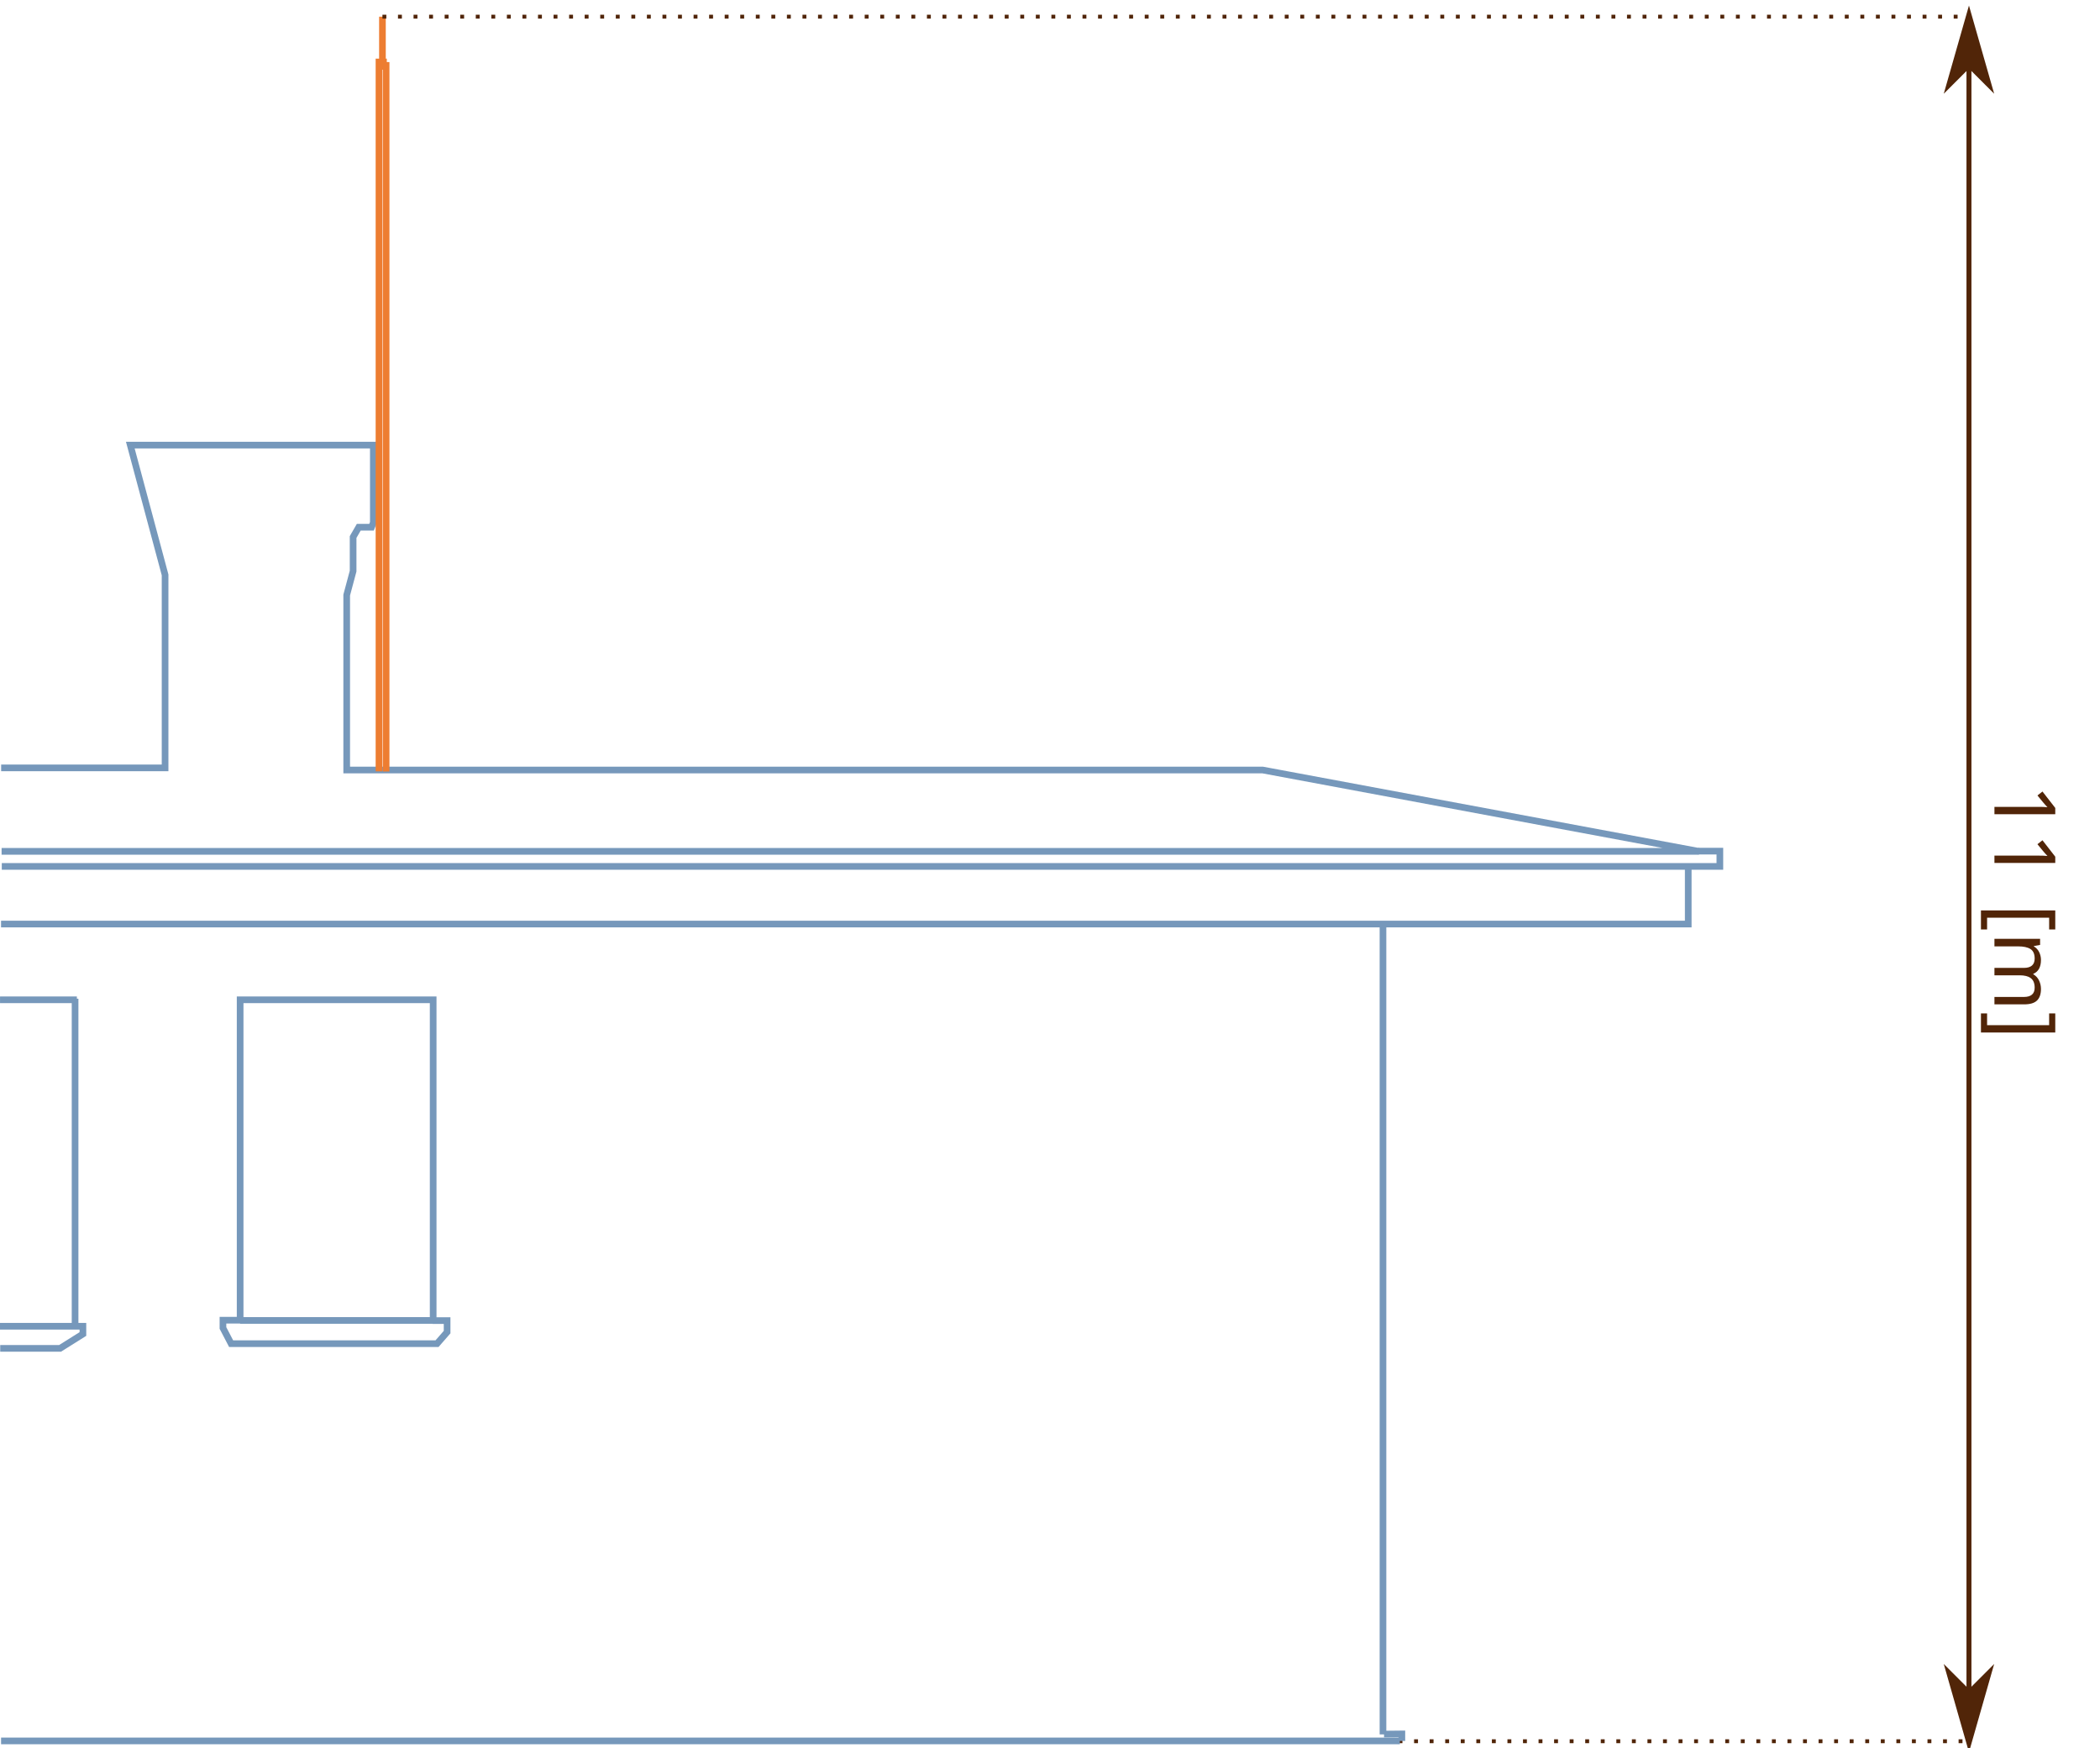
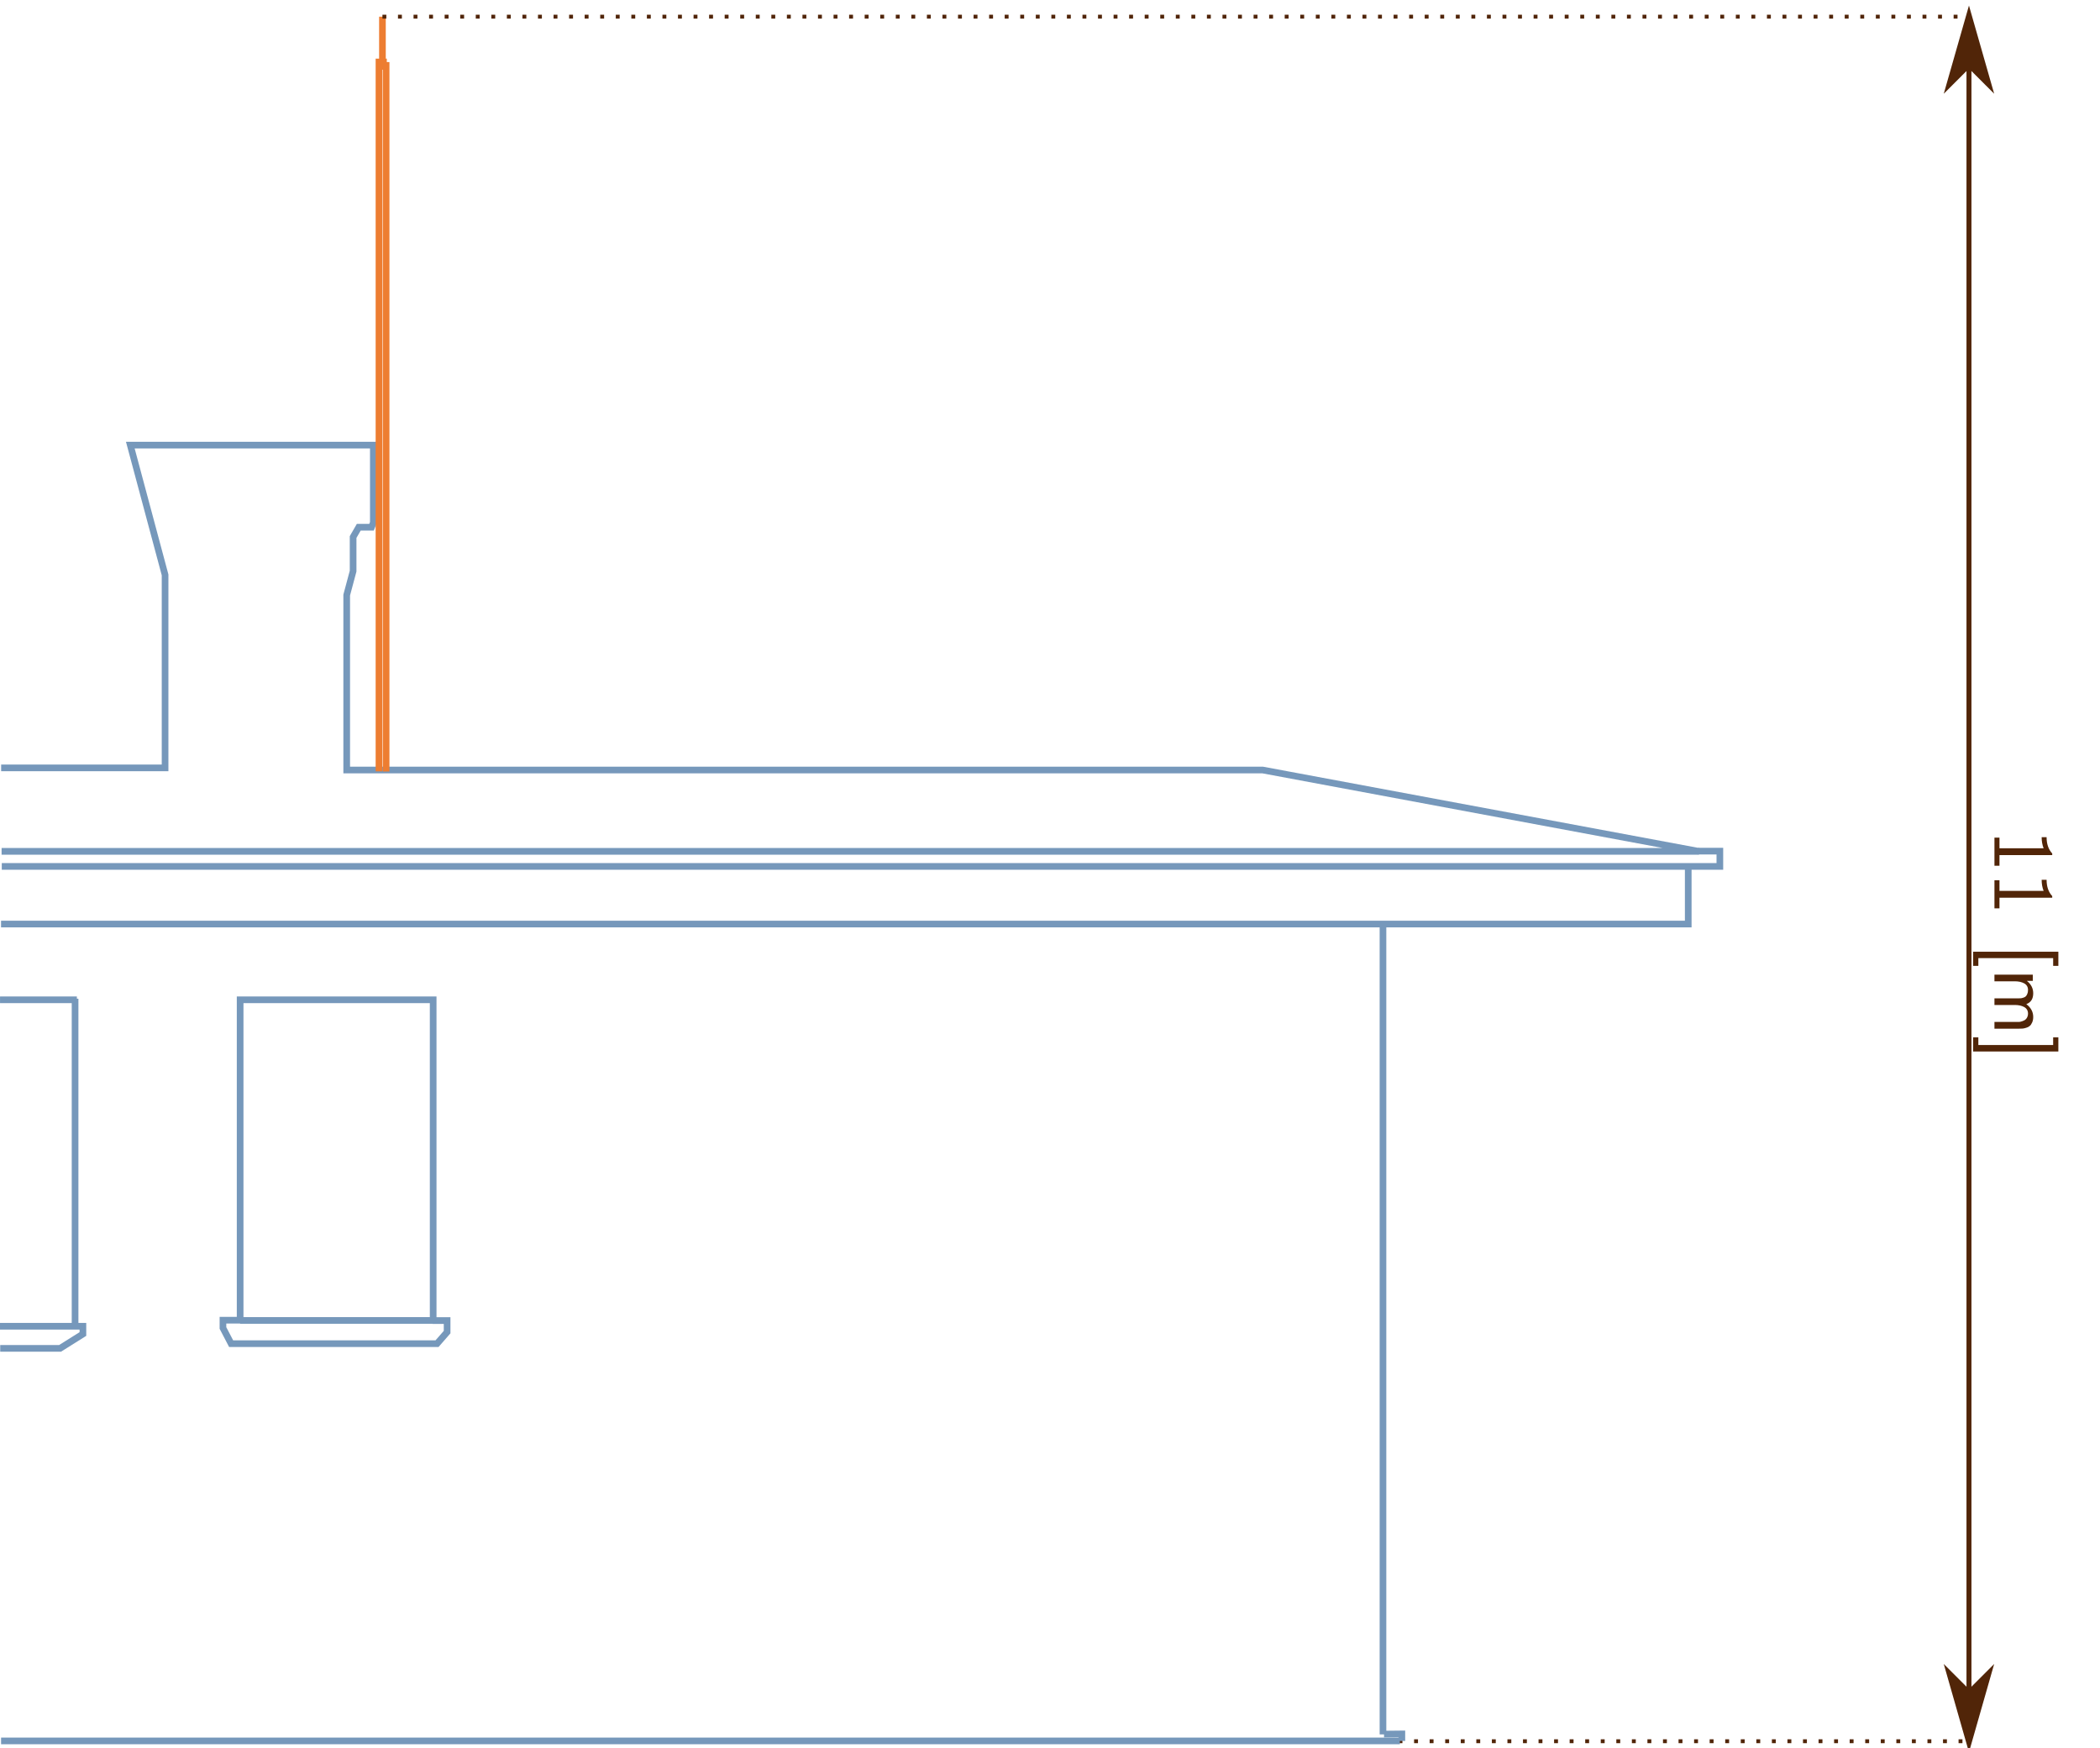
- <svg xmlns="http://www.w3.org/2000/svg" id="svg4325" version="1.1" width="16cm" height="13.315cm" viewBox="0 0 566.929 471.803">
+ <svg xmlns="http://www.w3.org/2000/svg" viewBox="0 0 566.929 471.803" height="13.315cm" width="16cm" version="1.1" id="svg4325">
  <defs id="defs4329">
-     <marker orient="auto" refY="0" refX="0" id="Arrow1Lend" style="overflow:visible">
-       <path id="path4461" d="M 0,0 5,-5 -12.5,0 5,5 0,0 Z" style="fill:#512508;fill-opacity:1;fill-rule:evenodd;stroke:#512508;stroke-width:1pt;stroke-opacity:1" transform="matrix(-0.8,0,0,-0.8,-10,0)" />
+     <marker style="overflow:visible" id="Arrow1Lend" refX="0" refY="0" orient="auto">
+       <path transform="matrix(-0.8,0,0,-0.8,-10,0)" style="fill:#512508;fill-opacity:1;fill-rule:evenodd;stroke:#512508;stroke-width:1pt;stroke-opacity:1" d="M 0,0 5,-5 -12.5,0 5,5 0,0 Z" id="path4461" />
    </marker>
-     <marker orient="auto" refY="0" refX="0" id="Arrow1Lstart" style="overflow:visible">
-       <path id="path4458" d="M 0,0 5,-5 -12.5,0 5,5 0,0 Z" style="fill:#512508;fill-opacity:1;fill-rule:evenodd;stroke:#512508;stroke-width:1pt;stroke-opacity:1" transform="matrix(0.8,0,0,0.8,10,0)" />
+     <marker style="overflow:visible" id="Arrow1Lstart" refX="0" refY="0" orient="auto">
+       <path transform="matrix(0.8,0,0,0.8,10,0)" style="fill:#512508;fill-opacity:1;fill-rule:evenodd;stroke:#512508;stroke-width:1pt;stroke-opacity:1" d="M 0,0 5,-5 -12.5,0 5,5 0,0 Z" id="path4458" />
    </marker>
  </defs>
-   <path style="fill:none;fill-rule:evenodd;stroke:#7698bb;stroke-width:1.8;stroke-linecap:butt;stroke-linejoin:miter;stroke-opacity:1;stroke-miterlimit:4;stroke-dasharray:none" d="m 0.274,249.474 455.494,0 0,-15.642" id="path4339" />
-   <path style="fill:none;fill-rule:evenodd;stroke:#7698bb;stroke-width:1.8;stroke-linecap:butt;stroke-linejoin:miter;stroke-opacity:1;stroke-miterlimit:4;stroke-dasharray:none" d="m 0.3,207.318 44.26,0 0,-52.114 -9.387,-35.031 65.61,0 0,20.95 -0.489,1.216 -3.444,0 -1.527,2.645 0,9.207 -1.731,6.459 0,47.232 247.267,0 117.764,21.964 -458.2,0" id="path4343" />
-   <path style="fill:none;fill-rule:evenodd;stroke:#7698bb;stroke-width:1.8;stroke-linecap:butt;stroke-linejoin:miter;stroke-opacity:1;stroke-miterlimit:4;stroke-dasharray:none" d="m 64.823,356.858 0,-86.934 52.113,0 0,86.568 -52.114,0" id="path4347" />
-   <path style="fill:none;fill-rule:evenodd;stroke:#7698bb;stroke-width:1.8;stroke-linecap:butt;stroke-linejoin:miter;stroke-opacity:1;stroke-miterlimit:4;stroke-dasharray:none" d="m 373.361,249.197 0,219.057" id="path4359" />
-   <path style="fill:none;fill-rule:evenodd;stroke:#7698bb;stroke-width:1.8;stroke-linecap:butt;stroke-linejoin:miter;stroke-opacity:1;stroke-miterlimit:4;stroke-dasharray:none" d="m 0.05,364.036 16.149,0 6.177,-3.88 0,-2.103 -22.382,0" id="path4402" />
-   <path style="fill:none;fill-rule:evenodd;stroke:#7698bb;stroke-width:1.8;stroke-linecap:butt;stroke-linejoin:miter;stroke-opacity:1;stroke-miterlimit:4;stroke-dasharray:none" d="m 64.859,356.426 -4.674,0 0,2.105 2.204,4.227 55.592,0 2.718,-3.116 0,-3.116 -3.912,0" id="path4367" />
-   <path style="fill:none;fill-rule:evenodd;stroke:#7698bb;stroke-width:1.8;stroke-linecap:butt;stroke-linejoin:miter;stroke-opacity:1;stroke-miterlimit:4;stroke-dasharray:none" d="m 458.403,229.788 5.907,0 0,4.126 -463.837,0" id="path4371" />
-   <path style="fill:none;fill-rule:evenodd;stroke:#ed7d31;stroke-width:1.8;stroke-linecap:butt;stroke-linejoin:miter;stroke-opacity:1;stroke-miterlimit:4;stroke-dasharray:none" d="m 102.309,208.249 0,-191.519 2.113,0" id="path4404" />
-   <path style="fill:none;fill-rule:evenodd;stroke:#ed7d31;stroke-width:1.8;stroke-linecap:butt;stroke-linejoin:miter;stroke-opacity:1;stroke-miterlimit:4;stroke-dasharray:none" d="m 104.231,16.76 0,191.533" id="path4408" />
-   <path style="fill:none;fill-rule:evenodd;stroke:#ed7d31;stroke-width:1.8;stroke-linecap:butt;stroke-linejoin:miter;stroke-opacity:1;stroke-miterlimit:4;stroke-dasharray:none" d="m 103.24,18.829 0,-14.329" id="path4428" />
-   <path style="fill:none;fill-rule:evenodd;stroke:#512508;stroke-width:1.05;stroke-linecap:butt;stroke-linejoin:miter;stroke-miterlimit:4;stroke-dasharray:1.05,3.15;stroke-opacity:1;stroke-dashoffset:0" d="m 103.24,4.5 428.68,0" id="path4432" />
-   <path style="fill:none;fill-rule:evenodd;stroke:#512508;stroke-width:1.34;stroke-linecap:butt;stroke-linejoin:miter;stroke-opacity:1;marker-start:url(#Arrow1Lstart);marker-end:url(#Arrow1Lend);stroke-miterlimit:4;stroke-dasharray:none" d="m 531.56,4.094 0,466.362" id="path4436" />
-   <path style="opacity:1;fill:#cccccc;fill-opacity:1;stroke:none;stroke-width:2;stroke-linecap:round;stroke-linejoin:round;stroke-miterlimit:10;stroke-dasharray:none;stroke-dashoffset:0;stroke-opacity:1" d="m 373.361,470.097 158.199,0" id="path4440" />
-   <path style="opacity:1;fill:#cccccc;fill-opacity:1;stroke:none;stroke-width:2;stroke-linecap:round;stroke-linejoin:round;stroke-miterlimit:10;stroke-dasharray:none;stroke-dashoffset:0;stroke-opacity:1" d="m 373.361,470.097 158.199,0" id="path4442" />
-   <path style="opacity:1;fill:#cccccc;fill-opacity:1;stroke:none;stroke-width:2;stroke-linecap:round;stroke-linejoin:round;stroke-miterlimit:10;stroke-dasharray:none;stroke-dashoffset:0;stroke-opacity:1" d="m 531.56,470.097 -158.199,0" id="path4444" />
-   <path style="fill:none;fill-rule:evenodd;stroke:#512508;stroke-width:1.05;stroke-linecap:butt;stroke-linejoin:miter;stroke-miterlimit:4;stroke-dasharray:1.05,3.15;stroke-dashoffset:0;stroke-opacity:1" d="m 373.361,470.097 158.199,0" id="path4446" />
-   <path style="fill:#ff0000;fill-rule:evenodd;stroke:#7698bb;stroke-width:1.8;stroke-linecap:butt;stroke-linejoin:miter;stroke-opacity:1;stroke-miterlimit:4;stroke-dasharray:none" d="m 377.914,470.009 -377.632,0" id="path4726" />
-   <text xml:space="preserve" style="font-style:normal;font-variant:normal;font-weight:normal;font-stretch:normal;font-size:23.005px;line-height:125%;font-family:'Droid Serif';-inkscape-font-specification:'Droid Serif, Normal';text-align:center;letter-spacing:0px;word-spacing:0px;writing-mode:lr-tb;text-anchor:middle;fill:#512508;fill-opacity:1;stroke:none;stroke-width:1px;stroke-linecap:butt;stroke-linejoin:miter;stroke-opacity:1;" x="255.094" y="-538.44" id="text4732" transform="matrix(0,1,-1,0,0,0)">
-     <tspan id="tspan4734" x="255.094" y="-538.44" style="font-style:normal;font-variant:normal;font-weight:500;font-stretch:normal;font-family:'CMU Sans Serif';-inkscape-font-specification:'CMU Sans Serif Medium';fill:#512508;fill-opacity:1;">11 [m]</tspan>
-   </text>
-   <path style="fill:#ff0000;fill-rule:evenodd;stroke:#7698bb;stroke-width:1.8;stroke-linecap:butt;stroke-linejoin:miter;stroke-opacity:1;stroke-miterlimit:4;stroke-dasharray:none" d="M 20.747,269.925 0,269.925" id="path5510" />
-   <path style="fill:#ff0000;fill-rule:evenodd;stroke:#7698bb;stroke-width:1.8;stroke-linecap:butt;stroke-linejoin:miter;stroke-opacity:1;stroke-miterlimit:4;stroke-dasharray:none" d="m 20.262,358.414 0,-88.784" id="path5514" />
-   <path style="fill:none;fill-rule:evenodd;stroke:#7698bb;stroke-width:1.8;stroke-linecap:butt;stroke-linejoin:miter;stroke-opacity:1;stroke-miterlimit:4;stroke-dasharray:none" d="m 378.456,470.013 0,-1.89 -4.815,0.052" id="path4722" />
+   <path id="path4339" d="m 454.869,233.832 0,14.742 -454.596,0 0,1.799 456.395,0 0,-16.541 -1.799,0 z" style="color:#000000;font-style:normal;font-variant:normal;font-weight:normal;font-stretch:normal;font-size:medium;line-height:normal;font-family:sans-serif;text-indent:0;text-align:start;text-decoration:none;text-decoration-line:none;text-decoration-style:solid;text-decoration-color:#000000;letter-spacing:normal;word-spacing:normal;text-transform:none;direction:ltr;block-progression:tb;writing-mode:lr-tb;baseline-shift:baseline;text-anchor:start;white-space:normal;clip-rule:nonzero;display:inline;overflow:visible;visibility:visible;opacity:1;isolation:auto;mix-blend-mode:normal;color-interpolation:sRGB;color-interpolation-filters:linearRGB;solid-color:#000000;solid-opacity:1;fill:#7698bb;fill-opacity:1;fill-rule:evenodd;stroke:none;stroke-width:1.8;stroke-linecap:butt;stroke-linejoin:miter;stroke-miterlimit:4;stroke-dasharray:none;stroke-dashoffset:0;stroke-opacity:1;color-rendering:auto;image-rendering:auto;shape-rendering:auto;text-rendering:auto;enable-background:accumulate" />
+   <path id="path4343" d="m 34,119.273 9.66,36.049 0,51.096 -43.359,0 0,1.801 45.158,0 0,-53.133 -9.113,-34.014 63.537,0 0,19.877 -0.197,0.49 -3.355,0 -1.908,3.303 0,9.33 -1.73,6.459 0,48.25 248.084,0 108.121,20.166 -448.475,0 0,1.799 458.201,0 0.164,-1.785 -117.846,-21.979 -246.449,0 0,-46.213 1.73,-6.459 0,-9.086 1.146,-1.986 3.533,0 0.781,-1.941 0,-22.023 -67.684,0 z" style="color:#000000;font-style:normal;font-variant:normal;font-weight:normal;font-stretch:normal;font-size:medium;line-height:normal;font-family:sans-serif;text-indent:0;text-align:start;text-decoration:none;text-decoration-line:none;text-decoration-style:solid;text-decoration-color:#000000;letter-spacing:normal;word-spacing:normal;text-transform:none;direction:ltr;block-progression:tb;writing-mode:lr-tb;baseline-shift:baseline;text-anchor:start;white-space:normal;clip-rule:nonzero;display:inline;overflow:visible;visibility:visible;opacity:1;isolation:auto;mix-blend-mode:normal;color-interpolation:sRGB;color-interpolation-filters:linearRGB;solid-color:#000000;solid-opacity:1;fill:#7698bb;fill-opacity:1;fill-rule:evenodd;stroke:none;stroke-width:1.8;stroke-linecap:butt;stroke-linejoin:miter;stroke-miterlimit:4;stroke-dasharray:none;stroke-dashoffset:0;stroke-opacity:1;color-rendering:auto;image-rendering:auto;shape-rendering:auto;text-rendering:auto;enable-background:accumulate" />
+   <path id="path4347" d="m 63.922,269.025 0,87.834 0.9,0 0,0.533 53.014,0 0,-88.367 -53.914,0 z m 1.801,1.799 50.313,0 0,84.768 -50.313,0 0,-84.768 z" style="color:#000000;font-style:normal;font-variant:normal;font-weight:normal;font-stretch:normal;font-size:medium;line-height:normal;font-family:sans-serif;text-indent:0;text-align:start;text-decoration:none;text-decoration-line:none;text-decoration-style:solid;text-decoration-color:#000000;letter-spacing:normal;word-spacing:normal;text-transform:none;direction:ltr;block-progression:tb;writing-mode:lr-tb;baseline-shift:baseline;text-anchor:start;white-space:normal;clip-rule:nonzero;display:inline;overflow:visible;visibility:visible;opacity:1;isolation:auto;mix-blend-mode:normal;color-interpolation:sRGB;color-interpolation-filters:linearRGB;solid-color:#000000;solid-opacity:1;fill:#7698bb;fill-opacity:1;fill-rule:evenodd;stroke:none;stroke-width:1.8;stroke-linecap:butt;stroke-linejoin:miter;stroke-miterlimit:4;stroke-dasharray:none;stroke-dashoffset:0;stroke-opacity:1;color-rendering:auto;image-rendering:auto;shape-rendering:auto;text-rendering:auto;enable-background:accumulate" />
+   <path id="path4359" d="m 372.461,249.197 0,219.057 1.799,0 0,-219.057 -1.799,0 z" style="color:#000000;font-style:normal;font-variant:normal;font-weight:normal;font-stretch:normal;font-size:medium;line-height:normal;font-family:sans-serif;text-indent:0;text-align:start;text-decoration:none;text-decoration-line:none;text-decoration-style:solid;text-decoration-color:#000000;letter-spacing:normal;word-spacing:normal;text-transform:none;direction:ltr;block-progression:tb;writing-mode:lr-tb;baseline-shift:baseline;text-anchor:start;white-space:normal;clip-rule:nonzero;display:inline;overflow:visible;visibility:visible;opacity:1;isolation:auto;mix-blend-mode:normal;color-interpolation:sRGB;color-interpolation-filters:linearRGB;solid-color:#000000;solid-opacity:1;fill:#7698bb;fill-opacity:1;fill-rule:evenodd;stroke:none;stroke-width:1.8;stroke-linecap:butt;stroke-linejoin:miter;stroke-miterlimit:4;stroke-dasharray:none;stroke-dashoffset:0;stroke-opacity:1;color-rendering:auto;image-rendering:auto;shape-rendering:auto;text-rendering:auto;enable-background:accumulate" />
+   <path id="path4402" d="m -0.006,357.152 0,1.801 21.482,0 0,0.705 -5.537,3.479 -15.889,0 0,1.799 16.408,0 6.818,-4.281 0,-3.502 -23.283,0 z" style="color:#000000;font-style:normal;font-variant:normal;font-weight:normal;font-stretch:normal;font-size:medium;line-height:normal;font-family:sans-serif;text-indent:0;text-align:start;text-decoration:none;text-decoration-line:none;text-decoration-style:solid;text-decoration-color:#000000;letter-spacing:normal;word-spacing:normal;text-transform:none;direction:ltr;block-progression:tb;writing-mode:lr-tb;baseline-shift:baseline;text-anchor:start;white-space:normal;clip-rule:nonzero;display:inline;overflow:visible;visibility:visible;opacity:1;isolation:auto;mix-blend-mode:normal;color-interpolation:sRGB;color-interpolation-filters:linearRGB;solid-color:#000000;solid-opacity:1;fill:#7698bb;fill-opacity:1;fill-rule:evenodd;stroke:none;stroke-width:1.8;stroke-linecap:butt;stroke-linejoin:miter;stroke-miterlimit:4;stroke-dasharray:none;stroke-dashoffset:0;stroke-opacity:1;color-rendering:auto;image-rendering:auto;shape-rendering:auto;text-rendering:auto;enable-background:accumulate" />
+   <path id="path4367" d="m 59.285,355.525 0,3.227 2.559,4.906 56.547,0 3.209,-3.68 0,-4.354 -4.811,0 0,1.801 3.012,0 0,1.879 -2.229,2.553 -54.637,0 -1.852,-3.547 0,-0.984 3.775,0 0,-1.801 -5.574,0 z" style="color:#000000;font-style:normal;font-variant:normal;font-weight:normal;font-stretch:normal;font-size:medium;line-height:normal;font-family:sans-serif;text-indent:0;text-align:start;text-decoration:none;text-decoration-line:none;text-decoration-style:solid;text-decoration-color:#000000;letter-spacing:normal;word-spacing:normal;text-transform:none;direction:ltr;block-progression:tb;writing-mode:lr-tb;baseline-shift:baseline;text-anchor:start;white-space:normal;clip-rule:nonzero;display:inline;overflow:visible;visibility:visible;opacity:1;isolation:auto;mix-blend-mode:normal;color-interpolation:sRGB;color-interpolation-filters:linearRGB;solid-color:#000000;solid-opacity:1;fill:#7698bb;fill-opacity:1;fill-rule:evenodd;stroke:none;stroke-width:1.8;stroke-linecap:butt;stroke-linejoin:miter;stroke-miterlimit:4;stroke-dasharray:none;stroke-dashoffset:0;stroke-opacity:1;color-rendering:auto;image-rendering:auto;shape-rendering:auto;text-rendering:auto;enable-background:accumulate" />
+   <path id="path4371" d="m 458.402,228.889 0,1.799 5.008,0 0,2.326 -462.938,0 0,1.801 464.736,0 0,-5.926 -6.807,0 z" style="color:#000000;font-style:normal;font-variant:normal;font-weight:normal;font-stretch:normal;font-size:medium;line-height:normal;font-family:sans-serif;text-indent:0;text-align:start;text-decoration:none;text-decoration-line:none;text-decoration-style:solid;text-decoration-color:#000000;letter-spacing:normal;word-spacing:normal;text-transform:none;direction:ltr;block-progression:tb;writing-mode:lr-tb;baseline-shift:baseline;text-anchor:start;white-space:normal;clip-rule:nonzero;display:inline;overflow:visible;visibility:visible;opacity:1;isolation:auto;mix-blend-mode:normal;color-interpolation:sRGB;color-interpolation-filters:linearRGB;solid-color:#000000;solid-opacity:1;fill:#7698bb;fill-opacity:1;fill-rule:evenodd;stroke:none;stroke-width:1.8;stroke-linecap:butt;stroke-linejoin:miter;stroke-miterlimit:4;stroke-dasharray:none;stroke-dashoffset:0;stroke-opacity:1;color-rendering:auto;image-rendering:auto;shape-rendering:auto;text-rendering:auto;enable-background:accumulate" />
+   <path id="path4404" d="m 101.408,15.83 0,192.42 1.801,0 0,-190.619 1.213,0 0,-1.801 -3.014,0 z" style="color:#000000;font-style:normal;font-variant:normal;font-weight:normal;font-stretch:normal;font-size:medium;line-height:normal;font-family:sans-serif;text-indent:0;text-align:start;text-decoration:none;text-decoration-line:none;text-decoration-style:solid;text-decoration-color:#000000;letter-spacing:normal;word-spacing:normal;text-transform:none;direction:ltr;block-progression:tb;writing-mode:lr-tb;baseline-shift:baseline;text-anchor:start;white-space:normal;clip-rule:nonzero;display:inline;overflow:visible;visibility:visible;opacity:1;isolation:auto;mix-blend-mode:normal;color-interpolation:sRGB;color-interpolation-filters:linearRGB;solid-color:#000000;solid-opacity:1;fill:#ed7d31;fill-opacity:1;fill-rule:evenodd;stroke:none;stroke-width:1.8;stroke-linecap:butt;stroke-linejoin:miter;stroke-miterlimit:4;stroke-dasharray:none;stroke-dashoffset:0;stroke-opacity:1;color-rendering:auto;image-rendering:auto;shape-rendering:auto;text-rendering:auto;enable-background:accumulate" />
+   <path id="path4408" d="m 103.332,16.76 0,191.533 1.799,0 0,-191.533 -1.799,0 z" style="color:#000000;font-style:normal;font-variant:normal;font-weight:normal;font-stretch:normal;font-size:medium;line-height:normal;font-family:sans-serif;text-indent:0;text-align:start;text-decoration:none;text-decoration-line:none;text-decoration-style:solid;text-decoration-color:#000000;letter-spacing:normal;word-spacing:normal;text-transform:none;direction:ltr;block-progression:tb;writing-mode:lr-tb;baseline-shift:baseline;text-anchor:start;white-space:normal;clip-rule:nonzero;display:inline;overflow:visible;visibility:visible;opacity:1;isolation:auto;mix-blend-mode:normal;color-interpolation:sRGB;color-interpolation-filters:linearRGB;solid-color:#000000;solid-opacity:1;fill:#ed7d31;fill-opacity:1;fill-rule:evenodd;stroke:none;stroke-width:1.8;stroke-linecap:butt;stroke-linejoin:miter;stroke-miterlimit:4;stroke-dasharray:none;stroke-dashoffset:0;stroke-opacity:1;color-rendering:auto;image-rendering:auto;shape-rendering:auto;text-rendering:auto;enable-background:accumulate" />
+   <path id="path4428" d="m 102.34,4.5 0,14.33 1.801,0 0,-14.33 -1.801,0 z" style="color:#000000;font-style:normal;font-variant:normal;font-weight:normal;font-stretch:normal;font-size:medium;line-height:normal;font-family:sans-serif;text-indent:0;text-align:start;text-decoration:none;text-decoration-line:none;text-decoration-style:solid;text-decoration-color:#000000;letter-spacing:normal;word-spacing:normal;text-transform:none;direction:ltr;block-progression:tb;writing-mode:lr-tb;baseline-shift:baseline;text-anchor:start;white-space:normal;clip-rule:nonzero;display:inline;overflow:visible;visibility:visible;opacity:1;isolation:auto;mix-blend-mode:normal;color-interpolation:sRGB;color-interpolation-filters:linearRGB;solid-color:#000000;solid-opacity:1;fill:#ed7d31;fill-opacity:1;fill-rule:evenodd;stroke:none;stroke-width:1.8;stroke-linecap:butt;stroke-linejoin:miter;stroke-miterlimit:4;stroke-dasharray:none;stroke-dashoffset:0;stroke-opacity:1;color-rendering:auto;image-rendering:auto;shape-rendering:auto;text-rendering:auto;enable-background:accumulate" />
+   <path id="path4432" d="m 103.24,5.025 1.049,0 0,-1.051 -1.049,0 z m 4.199,0 1.051,0 0,-1.051 -1.051,0 z m 4.201,0 1.049,0 0,-1.051 -1.049,0 z m 4.199,0 1.051,0 0,-1.051 -1.051,0 z m 4.199,0 1.051,0 0,-1.051 -1.051,0 z m 4.201,0 1.049,0 0,-1.051 -1.049,0 z m 4.199,0 1.051,0 0,-1.051 -1.051,0 z m 4.201,0 1.049,0 0,-1.051 -1.049,0 z m 4.199,0 1.051,0 0,-1.051 -1.051,0 z m 4.199,0 1.051,0 0,-1.051 -1.051,0 z m 4.201,0 1.049,0 0,-1.051 -1.049,0 z m 4.199,0 1.051,0 0,-1.051 -1.051,0 z m 4.201,0 1.049,0 0,-1.051 -1.049,0 z m 4.199,0 1.051,0 0,-1.051 -1.051,0 z m 4.199,0 1.051,0 0,-1.051 -1.051,0 z m 4.201,0 1.049,0 0,-1.051 -1.049,0 z m 4.199,0 1.051,0 0,-1.051 -1.051,0 z m 4.201,0 1.049,0 0,-1.051 -1.049,0 z m 4.199,0 1.051,0 0,-1.051 -1.051,0 z m 4.199,0 1.051,0 0,-1.051 -1.051,0 z m 4.201,0 1.049,0 0,-1.051 -1.049,0 z m 4.199,0 1.051,0 0,-1.051 -1.051,0 z m 4.201,0 1.049,0 0,-1.051 -1.049,0 z m 4.199,0 1.051,0 0,-1.051 -1.051,0 z m 4.199,0 1.051,0 0,-1.051 -1.051,0 z m 4.201,0 1.049,0 0,-1.051 -1.049,0 z m 4.199,0 1.051,0 0,-1.051 -1.051,0 z m 4.201,0 1.049,0 0,-1.051 -1.049,0 z m 4.199,0 1.051,0 0,-1.051 -1.051,0 z m 4.199,0 1.051,0 0,-1.051 -1.051,0 z m 4.201,0 1.049,0 0,-1.051 -1.049,0 z m 4.199,0 1.051,0 0,-1.051 -1.051,0 z m 4.201,0 1.049,0 0,-1.051 -1.049,0 z m 4.199,0 1.051,0 0,-1.051 -1.051,0 z m 4.199,0 1.051,0 0,-1.051 -1.051,0 z m 4.201,0 1.049,0 0,-1.051 -1.049,0 z m 4.199,0 1.051,0 0,-1.051 -1.051,0 z m 4.201,0 1.049,0 0,-1.051 -1.049,0 z m 4.199,0 1.051,0 0,-1.051 -1.051,0 z m 4.199,0 1.051,0 0,-1.051 -1.051,0 z m 4.201,0 1.049,0 0,-1.051 -1.049,0 z m 4.199,0 1.051,0 0,-1.051 -1.051,0 z m 4.201,0 1.049,0 0,-1.051 -1.049,0 z m 4.199,0 1.051,0 0,-1.051 -1.051,0 z m 4.199,0 1.051,0 0,-1.051 -1.051,0 z m 4.201,0 1.049,0 0,-1.051 -1.049,0 z m 4.199,0 1.051,0 0,-1.051 -1.051,0 z m 4.201,0 1.049,0 0,-1.051 -1.049,0 z m 4.199,0 1.051,0 0,-1.051 -1.051,0 z m 4.199,0 1.051,0 0,-1.051 -1.051,0 z m 4.201,0 1.049,0 0,-1.051 -1.049,0 z m 4.199,0 1.051,0 0,-1.051 -1.051,0 z m 4.201,0 1.049,0 0,-1.051 -1.049,0 z m 4.199,0 1.051,0 0,-1.051 -1.051,0 z m 4.199,0 1.051,0 0,-1.051 -1.051,0 z m 4.201,0 1.049,0 0,-1.051 -1.049,0 z m 4.199,0 1.051,0 0,-1.051 -1.051,0 z m 4.201,0 1.049,0 0,-1.051 -1.049,0 z m 4.199,0 1.051,0 0,-1.051 -1.051,0 z m 4.199,0 1.051,0 0,-1.051 -1.051,0 z m 4.201,0 1.049,0 0,-1.051 -1.049,0 z m 4.199,0 1.051,0 0,-1.051 -1.051,0 z m 4.201,0 1.049,0 0,-1.051 -1.049,0 z m 4.199,0 1.051,0 0,-1.051 -1.051,0 z m 4.199,0 1.051,0 0,-1.051 -1.051,0 z m 4.201,0 1.049,0 0,-1.051 -1.049,0 z m 4.199,0 1.051,0 0,-1.051 -1.051,0 z m 4.201,0 1.049,0 0,-1.051 -1.049,0 z m 4.199,0 1.051,0 0,-1.051 -1.051,0 z m 4.199,0 1.051,0 0,-1.051 -1.051,0 z m 4.201,0 1.049,0 0,-1.051 -1.049,0 z m 4.199,0 1.051,0 0,-1.051 -1.051,0 z m 4.201,0 1.049,0 0,-1.051 -1.049,0 z m 4.199,0 1.051,0 0,-1.051 -1.051,0 z m 4.199,0 1.051,0 0,-1.051 -1.051,0 z m 4.201,0 1.049,0 0,-1.051 -1.049,0 z m 4.199,0 1.051,0 0,-1.051 -1.051,0 z m 4.201,0 1.049,0 0,-1.051 -1.049,0 z m 4.199,0 1.051,0 0,-1.051 -1.051,0 z m 4.199,0 1.051,0 0,-1.051 -1.051,0 z m 4.201,0 1.049,0 0,-1.051 -1.049,0 z m 4.199,0 1.051,0 0,-1.051 -1.051,0 z m 4.201,0 1.049,0 0,-1.051 -1.049,0 z m 4.199,0 1.051,0 0,-1.051 -1.051,0 z m 4.199,0 1.051,0 0,-1.051 -1.051,0 z m 4.201,0 1.049,0 0,-1.051 -1.049,0 z m 4.199,0 1.051,0 0,-1.051 -1.051,0 z m 4.201,0 1.049,0 0,-1.051 -1.049,0 z m 4.199,0 1.051,0 0,-1.051 -1.051,0 z m 4.199,0 1.051,0 0,-1.051 -1.051,0 z m 4.201,0 1.049,0 0,-1.051 -1.049,0 z m 4.199,0 1.051,0 0,-1.051 -1.051,0 z m 4.201,0 1.049,0 0,-1.051 -1.049,0 z m 4.199,0 1.051,0 0,-1.051 -1.051,0 z m 4.199,0 1.051,0 0,-1.051 -1.051,0 z m 4.201,0 1.049,0 0,-1.051 -1.049,0 z m 4.199,0 1.051,0 0,-1.051 -1.051,0 z m 4.201,0 1.049,0 0,-1.051 -1.049,0 z m 4.199,0 1.051,0 0,-1.051 -1.051,0 z m 4.199,0 1.051,0 0,-1.051 -1.051,0 z m 4.201,0 1.049,0 0,-1.051 -1.049,0 z m 4.199,0 1.051,0 0,-1.051 -1.051,0 z m 4.201,0 0.279,0 0,-1.051 -0.279,0 z" style="color:#000000;font-style:normal;font-variant:normal;font-weight:normal;font-stretch:normal;font-size:medium;line-height:normal;font-family:sans-serif;text-indent:0;text-align:start;text-decoration:none;text-decoration-line:none;text-decoration-style:solid;text-decoration-color:#000000;letter-spacing:normal;word-spacing:normal;text-transform:none;direction:ltr;block-progression:tb;writing-mode:lr-tb;baseline-shift:baseline;text-anchor:start;white-space:normal;clip-rule:nonzero;display:inline;overflow:visible;visibility:visible;opacity:1;isolation:auto;mix-blend-mode:normal;color-interpolation:sRGB;color-interpolation-filters:linearRGB;solid-color:#000000;solid-opacity:1;fill:#512508;fill-opacity:1;fill-rule:evenodd;stroke:none;stroke-width:1.05;stroke-linecap:butt;stroke-linejoin:miter;stroke-miterlimit:4;stroke-dasharray:1.05, 3.15;stroke-dashoffset:0;stroke-opacity:1;color-rendering:auto;image-rendering:auto;shape-rendering:auto;text-rendering:auto;enable-background:accumulate" />
+   <g id="g6708">
+     <path id="path4436" d="m 530.891,4.094 0,466.363 1.34,0 0,-466.363 -1.34,0 z" style="color:#000000;font-style:normal;font-variant:normal;font-weight:normal;font-stretch:normal;font-size:medium;line-height:normal;font-family:sans-serif;text-indent:0;text-align:start;text-decoration:none;text-decoration-line:none;text-decoration-style:solid;text-decoration-color:#000000;letter-spacing:normal;word-spacing:normal;text-transform:none;direction:ltr;block-progression:tb;writing-mode:lr-tb;baseline-shift:baseline;text-anchor:start;white-space:normal;clip-rule:nonzero;display:inline;overflow:visible;visibility:visible;opacity:1;isolation:auto;mix-blend-mode:normal;color-interpolation:sRGB;color-interpolation-filters:linearRGB;solid-color:#000000;solid-opacity:1;fill:#512508;fill-opacity:1;fill-rule:evenodd;stroke:none;stroke-width:1.34;stroke-linecap:butt;stroke-linejoin:miter;stroke-miterlimit:4;stroke-dasharray:none;stroke-dashoffset:0;stroke-opacity:1;color-rendering:auto;image-rendering:auto;shape-rendering:auto;text-rendering:auto;enable-background:accumulate" />
+     <path id="path6714" d="m 531.56,17.494 5.36,5.36 -5.36,-18.76 -5.36,18.76 5.36,-5.36 z" style="fill:#512508;fill-opacity:1;fill-rule:evenodd;stroke:#512508;stroke-width:1.072pt;stroke-opacity:1" />
+     <path id="path6716" d="m 531.56,457.056 -5.36,-5.36 5.36,18.76 5.36,-18.76 -5.36,5.36 z" style="fill:#512508;fill-opacity:1;fill-rule:evenodd;stroke:#512508;stroke-width:1.072pt;stroke-opacity:1" />
+   </g>
+   <path id="path4440" d="m 373.361,470.097 158.199,0" style="opacity:1;fill:#cccccc;fill-opacity:1;stroke:none;stroke-width:2;stroke-linecap:round;stroke-linejoin:round;stroke-miterlimit:10;stroke-dasharray:none;stroke-dashoffset:0;stroke-opacity:1" />
+   <path id="path4442" d="m 373.361,470.097 158.199,0" style="opacity:1;fill:#cccccc;fill-opacity:1;stroke:none;stroke-width:2;stroke-linecap:round;stroke-linejoin:round;stroke-miterlimit:10;stroke-dasharray:none;stroke-dashoffset:0;stroke-opacity:1" />
+   <path id="path4444" d="m 531.56,470.097 -158.199,0" style="opacity:1;fill:#cccccc;fill-opacity:1;stroke:none;stroke-width:2;stroke-linecap:round;stroke-linejoin:round;stroke-miterlimit:10;stroke-dasharray:none;stroke-dashoffset:0;stroke-opacity:1" />
+   <path id="path4446" d="m 373.361,470.621 1.049,0 0,-1.049 -1.049,0 z m 4.199,0 1.051,0 0,-1.049 -1.051,0 z m 4.199,0 1.051,0 0,-1.049 -1.051,0 z m 4.201,0 1.049,0 0,-1.049 -1.049,0 z m 4.199,0 1.051,0 0,-1.049 -1.051,0 z m 4.201,0 1.049,0 0,-1.049 -1.049,0 z m 4.199,0 1.051,0 0,-1.049 -1.051,0 z m 4.199,0 1.051,0 0,-1.049 -1.051,0 z m 4.201,0 1.049,0 0,-1.049 -1.049,0 z m 4.199,0 1.051,0 0,-1.049 -1.051,0 z m 4.201,0 1.049,0 0,-1.049 -1.049,0 z m 4.199,0 1.051,0 0,-1.049 -1.051,0 z m 4.199,0 1.051,0 0,-1.049 -1.051,0 z m 4.201,0 1.049,0 0,-1.049 -1.049,0 z m 4.199,0 1.051,0 0,-1.049 -1.051,0 z m 4.201,0 1.049,0 0,-1.049 -1.049,0 z m 4.199,0 1.051,0 0,-1.049 -1.051,0 z m 4.199,0 1.051,0 0,-1.049 -1.051,0 z m 4.201,0 1.049,0 0,-1.049 -1.049,0 z m 4.199,0 1.051,0 0,-1.049 -1.051,0 z m 4.201,0 1.049,0 0,-1.049 -1.049,0 z m 4.199,0 1.051,0 0,-1.049 -1.051,0 z m 4.199,0 1.051,0 0,-1.049 -1.051,0 z m 4.201,0 1.049,0 0,-1.049 -1.049,0 z m 4.199,0 1.051,0 0,-1.049 -1.051,0 z m 4.201,0 1.049,0 0,-1.049 -1.049,0 z m 4.199,0 1.051,0 0,-1.049 -1.051,0 z m 4.199,0 1.051,0 0,-1.049 -1.051,0 z m 4.201,0 1.049,0 0,-1.049 -1.049,0 z m 4.199,0 1.051,0 0,-1.049 -1.051,0 z m 4.201,0 1.049,0 0,-1.049 -1.049,0 z m 4.199,0 1.051,0 0,-1.049 -1.051,0 z m 4.199,0 1.051,0 0,-1.049 -1.051,0 z m 4.201,0 1.049,0 0,-1.049 -1.049,0 z m 4.199,0 1.051,0 0,-1.049 -1.051,0 z m 4.201,0 1.049,0 0,-1.049 -1.049,0 z m 4.199,0 1.051,0 0,-1.049 -1.051,0 z m 4.199,0 1.051,0 0,-1.049 -1.051,0 z" style="color:#000000;font-style:normal;font-variant:normal;font-weight:normal;font-stretch:normal;font-size:medium;line-height:normal;font-family:sans-serif;text-indent:0;text-align:start;text-decoration:none;text-decoration-line:none;text-decoration-style:solid;text-decoration-color:#000000;letter-spacing:normal;word-spacing:normal;text-transform:none;direction:ltr;block-progression:tb;writing-mode:lr-tb;baseline-shift:baseline;text-anchor:start;white-space:normal;clip-rule:nonzero;display:inline;overflow:visible;visibility:visible;opacity:1;isolation:auto;mix-blend-mode:normal;color-interpolation:sRGB;color-interpolation-filters:linearRGB;solid-color:#000000;solid-opacity:1;fill:#512508;fill-opacity:1;fill-rule:evenodd;stroke:none;stroke-width:1.05;stroke-linecap:butt;stroke-linejoin:miter;stroke-miterlimit:4;stroke-dasharray:1.05, 3.15;stroke-dashoffset:0;stroke-opacity:1;color-rendering:auto;image-rendering:auto;shape-rendering:auto;text-rendering:auto;enable-background:accumulate" />
+   <path id="path4726" d="m 0.283,469.109 0,1.799 377.631,0 0,-1.799 -377.631,0 z" style="color:#000000;font-style:normal;font-variant:normal;font-weight:normal;font-stretch:normal;font-size:medium;line-height:normal;font-family:sans-serif;text-indent:0;text-align:start;text-decoration:none;text-decoration-line:none;text-decoration-style:solid;text-decoration-color:#000000;letter-spacing:normal;word-spacing:normal;text-transform:none;direction:ltr;block-progression:tb;writing-mode:lr-tb;baseline-shift:baseline;text-anchor:start;white-space:normal;clip-rule:nonzero;display:inline;overflow:visible;visibility:visible;opacity:1;isolation:auto;mix-blend-mode:normal;color-interpolation:sRGB;color-interpolation-filters:linearRGB;solid-color:#000000;solid-opacity:1;fill:#7698bb;fill-opacity:1;fill-rule:evenodd;stroke:none;stroke-width:1.8;stroke-linecap:butt;stroke-linejoin:miter;stroke-miterlimit:4;stroke-dasharray:none;stroke-dashoffset:0;stroke-opacity:1;color-rendering:auto;image-rendering:auto;shape-rendering:auto;text-rendering:auto;enable-background:accumulate" />
+   <g id="text4732" style="font-style:normal;font-variant:normal;font-weight:normal;font-stretch:normal;font-size:23.005px;line-height:125%;font-family:'Droid Serif';-inkscape-font-specification:'Droid Serif, Normal';text-align:center;letter-spacing:0px;word-spacing:0px;writing-mode:lr-tb;text-anchor:middle;fill:#512508;fill-opacity:1;stroke:none;stroke-width:1px;stroke-linecap:butt;stroke-linejoin:miter;stroke-opacity:1" transform="matrix(0,1,-1,0,0,0)">
+     <path id="path6741" style="font-style:normal;font-variant:normal;font-weight:500;font-stretch:normal;font-family:'CMU Sans Serif';-inkscape-font-specification:'CMU Sans Serif Medium';fill:#512508;fill-opacity:1" d="m 226.027,-551.185 0,-1.334 q 2.761,0 4.394,-1.518 l 0.437,0 0,14.24 2.876,0 0,1.357 -7.592,0 0,-1.357 2.876,0 0,-11.916 q -1.357,0.529 -2.991,0.529 z" />
+     <path id="path6743" style="font-style:normal;font-variant:normal;font-weight:500;font-stretch:normal;font-family:'CMU Sans Serif';-inkscape-font-specification:'CMU Sans Serif Medium';fill:#512508;fill-opacity:1" d="m 237.529,-551.185 0,-1.334 q 2.761,0 4.394,-1.518 l 0.437,0 0,14.24 2.876,0 0,1.357 -7.592,0 0,-1.357 2.876,0 0,-11.916 q -1.357,0.529 -2.991,0.529 z" />
+     <path id="path6745" style="font-style:normal;font-variant:normal;font-weight:500;font-stretch:normal;font-family:'CMU Sans Serif';-inkscape-font-specification:'CMU Sans Serif Medium';fill:#512508;fill-opacity:1" d="m 256.945,-532.689 0,-23.005 3.819,0 0,1.403 -2.093,0 0,20.198 2.093,0 0,1.403 -3.819,0 z" />
+     <path id="path6747" style="font-style:normal;font-variant:normal;font-weight:500;font-stretch:normal;font-family:'CMU Sans Serif';-inkscape-font-specification:'CMU Sans Serif Medium';fill:#512508;fill-opacity:1" d="m 263.135,-538.44 0,-10.352 1.679,0 0,1.61 q 1.334,-1.725 3.359,-1.725 2.231,0 2.922,1.863 1.403,-1.863 3.474,-1.863 0.874,0 1.495,0.299 0.644,0.276 0.943,0.667 0.322,0.368 0.483,0.966 0.184,0.598 0.207,0.989 0.023,0.368 0.023,0.92 l 0,6.625 -1.817,0 0,-6.464 q 0,-0.046 0,-0.138 0,-0.092 -0.046,-0.368 -0.046,-0.276 -0.138,-0.506 -0.069,-0.253 -0.23,-0.552 -0.161,-0.299 -0.391,-0.506 -0.23,-0.23 -0.598,-0.368 -0.368,-0.161 -0.828,-0.161 -1.219,0 -1.794,1.035 -0.552,1.035 -0.552,2.508 l 0,5.521 -1.794,0 0,-6.464 q 0,-0.391 -0.023,-0.621 0,-0.23 -0.138,-0.644 -0.115,-0.437 -0.345,-0.69 -0.207,-0.253 -0.667,-0.437 -0.437,-0.207 -1.081,-0.207 -1.219,0 -1.794,1.035 -0.552,1.035 -0.552,2.508 l 0,5.521 -1.794,0 z" />
+     <path id="path6749" style="font-style:normal;font-variant:normal;font-weight:500;font-stretch:normal;font-family:'CMU Sans Serif';-inkscape-font-specification:'CMU Sans Serif Medium';fill:#512508;fill-opacity:1" d="m 280.064,-534.092 2.07,0 0,-20.198 -2.07,0 0,-1.403 3.819,0 0,23.005 -3.819,0 0,-1.403 z" />
+   </g>
+   <path id="path5510" d="m 0,269.025 0,1.799 20.746,0 0,-1.799 -20.746,0 z" style="color:#000000;font-style:normal;font-variant:normal;font-weight:normal;font-stretch:normal;font-size:medium;line-height:normal;font-family:sans-serif;text-indent:0;text-align:start;text-decoration:none;text-decoration-line:none;text-decoration-style:solid;text-decoration-color:#000000;letter-spacing:normal;word-spacing:normal;text-transform:none;direction:ltr;block-progression:tb;writing-mode:lr-tb;baseline-shift:baseline;text-anchor:start;white-space:normal;clip-rule:nonzero;display:inline;overflow:visible;visibility:visible;opacity:1;isolation:auto;mix-blend-mode:normal;color-interpolation:sRGB;color-interpolation-filters:linearRGB;solid-color:#000000;solid-opacity:1;fill:#7698bb;fill-opacity:1;fill-rule:evenodd;stroke:none;stroke-width:1.8;stroke-linecap:butt;stroke-linejoin:miter;stroke-miterlimit:4;stroke-dasharray:none;stroke-dashoffset:0;stroke-opacity:1;color-rendering:auto;image-rendering:auto;shape-rendering:auto;text-rendering:auto;enable-background:accumulate" />
+   <path id="path5514" d="m 19.361,269.629 0,88.785 1.801,0 0,-88.785 -1.801,0 z" style="color:#000000;font-style:normal;font-variant:normal;font-weight:normal;font-stretch:normal;font-size:medium;line-height:normal;font-family:sans-serif;text-indent:0;text-align:start;text-decoration:none;text-decoration-line:none;text-decoration-style:solid;text-decoration-color:#000000;letter-spacing:normal;word-spacing:normal;text-transform:none;direction:ltr;block-progression:tb;writing-mode:lr-tb;baseline-shift:baseline;text-anchor:start;white-space:normal;clip-rule:nonzero;display:inline;overflow:visible;visibility:visible;opacity:1;isolation:auto;mix-blend-mode:normal;color-interpolation:sRGB;color-interpolation-filters:linearRGB;solid-color:#000000;solid-opacity:1;fill:#7698bb;fill-opacity:1;fill-rule:evenodd;stroke:none;stroke-width:1.8;stroke-linecap:butt;stroke-linejoin:miter;stroke-miterlimit:4;stroke-dasharray:none;stroke-dashoffset:0;stroke-opacity:1;color-rendering:auto;image-rendering:auto;shape-rendering:auto;text-rendering:auto;enable-background:accumulate" />
+   <path id="path4722" d="m 379.355,467.213 -5.725,0.062 0.019,1.801 3.906,-0.043 0,0.98 1.799,0 0,-2.801 z" style="color:#000000;font-style:normal;font-variant:normal;font-weight:normal;font-stretch:normal;font-size:medium;line-height:normal;font-family:sans-serif;text-indent:0;text-align:start;text-decoration:none;text-decoration-line:none;text-decoration-style:solid;text-decoration-color:#000000;letter-spacing:normal;word-spacing:normal;text-transform:none;direction:ltr;block-progression:tb;writing-mode:lr-tb;baseline-shift:baseline;text-anchor:start;white-space:normal;clip-rule:nonzero;display:inline;overflow:visible;visibility:visible;opacity:1;isolation:auto;mix-blend-mode:normal;color-interpolation:sRGB;color-interpolation-filters:linearRGB;solid-color:#000000;solid-opacity:1;fill:#7698bb;fill-opacity:1;fill-rule:evenodd;stroke:none;stroke-width:1.8;stroke-linecap:butt;stroke-linejoin:miter;stroke-miterlimit:4;stroke-dasharray:none;stroke-dashoffset:0;stroke-opacity:1;color-rendering:auto;image-rendering:auto;shape-rendering:auto;text-rendering:auto;enable-background:accumulate" />
</svg>
